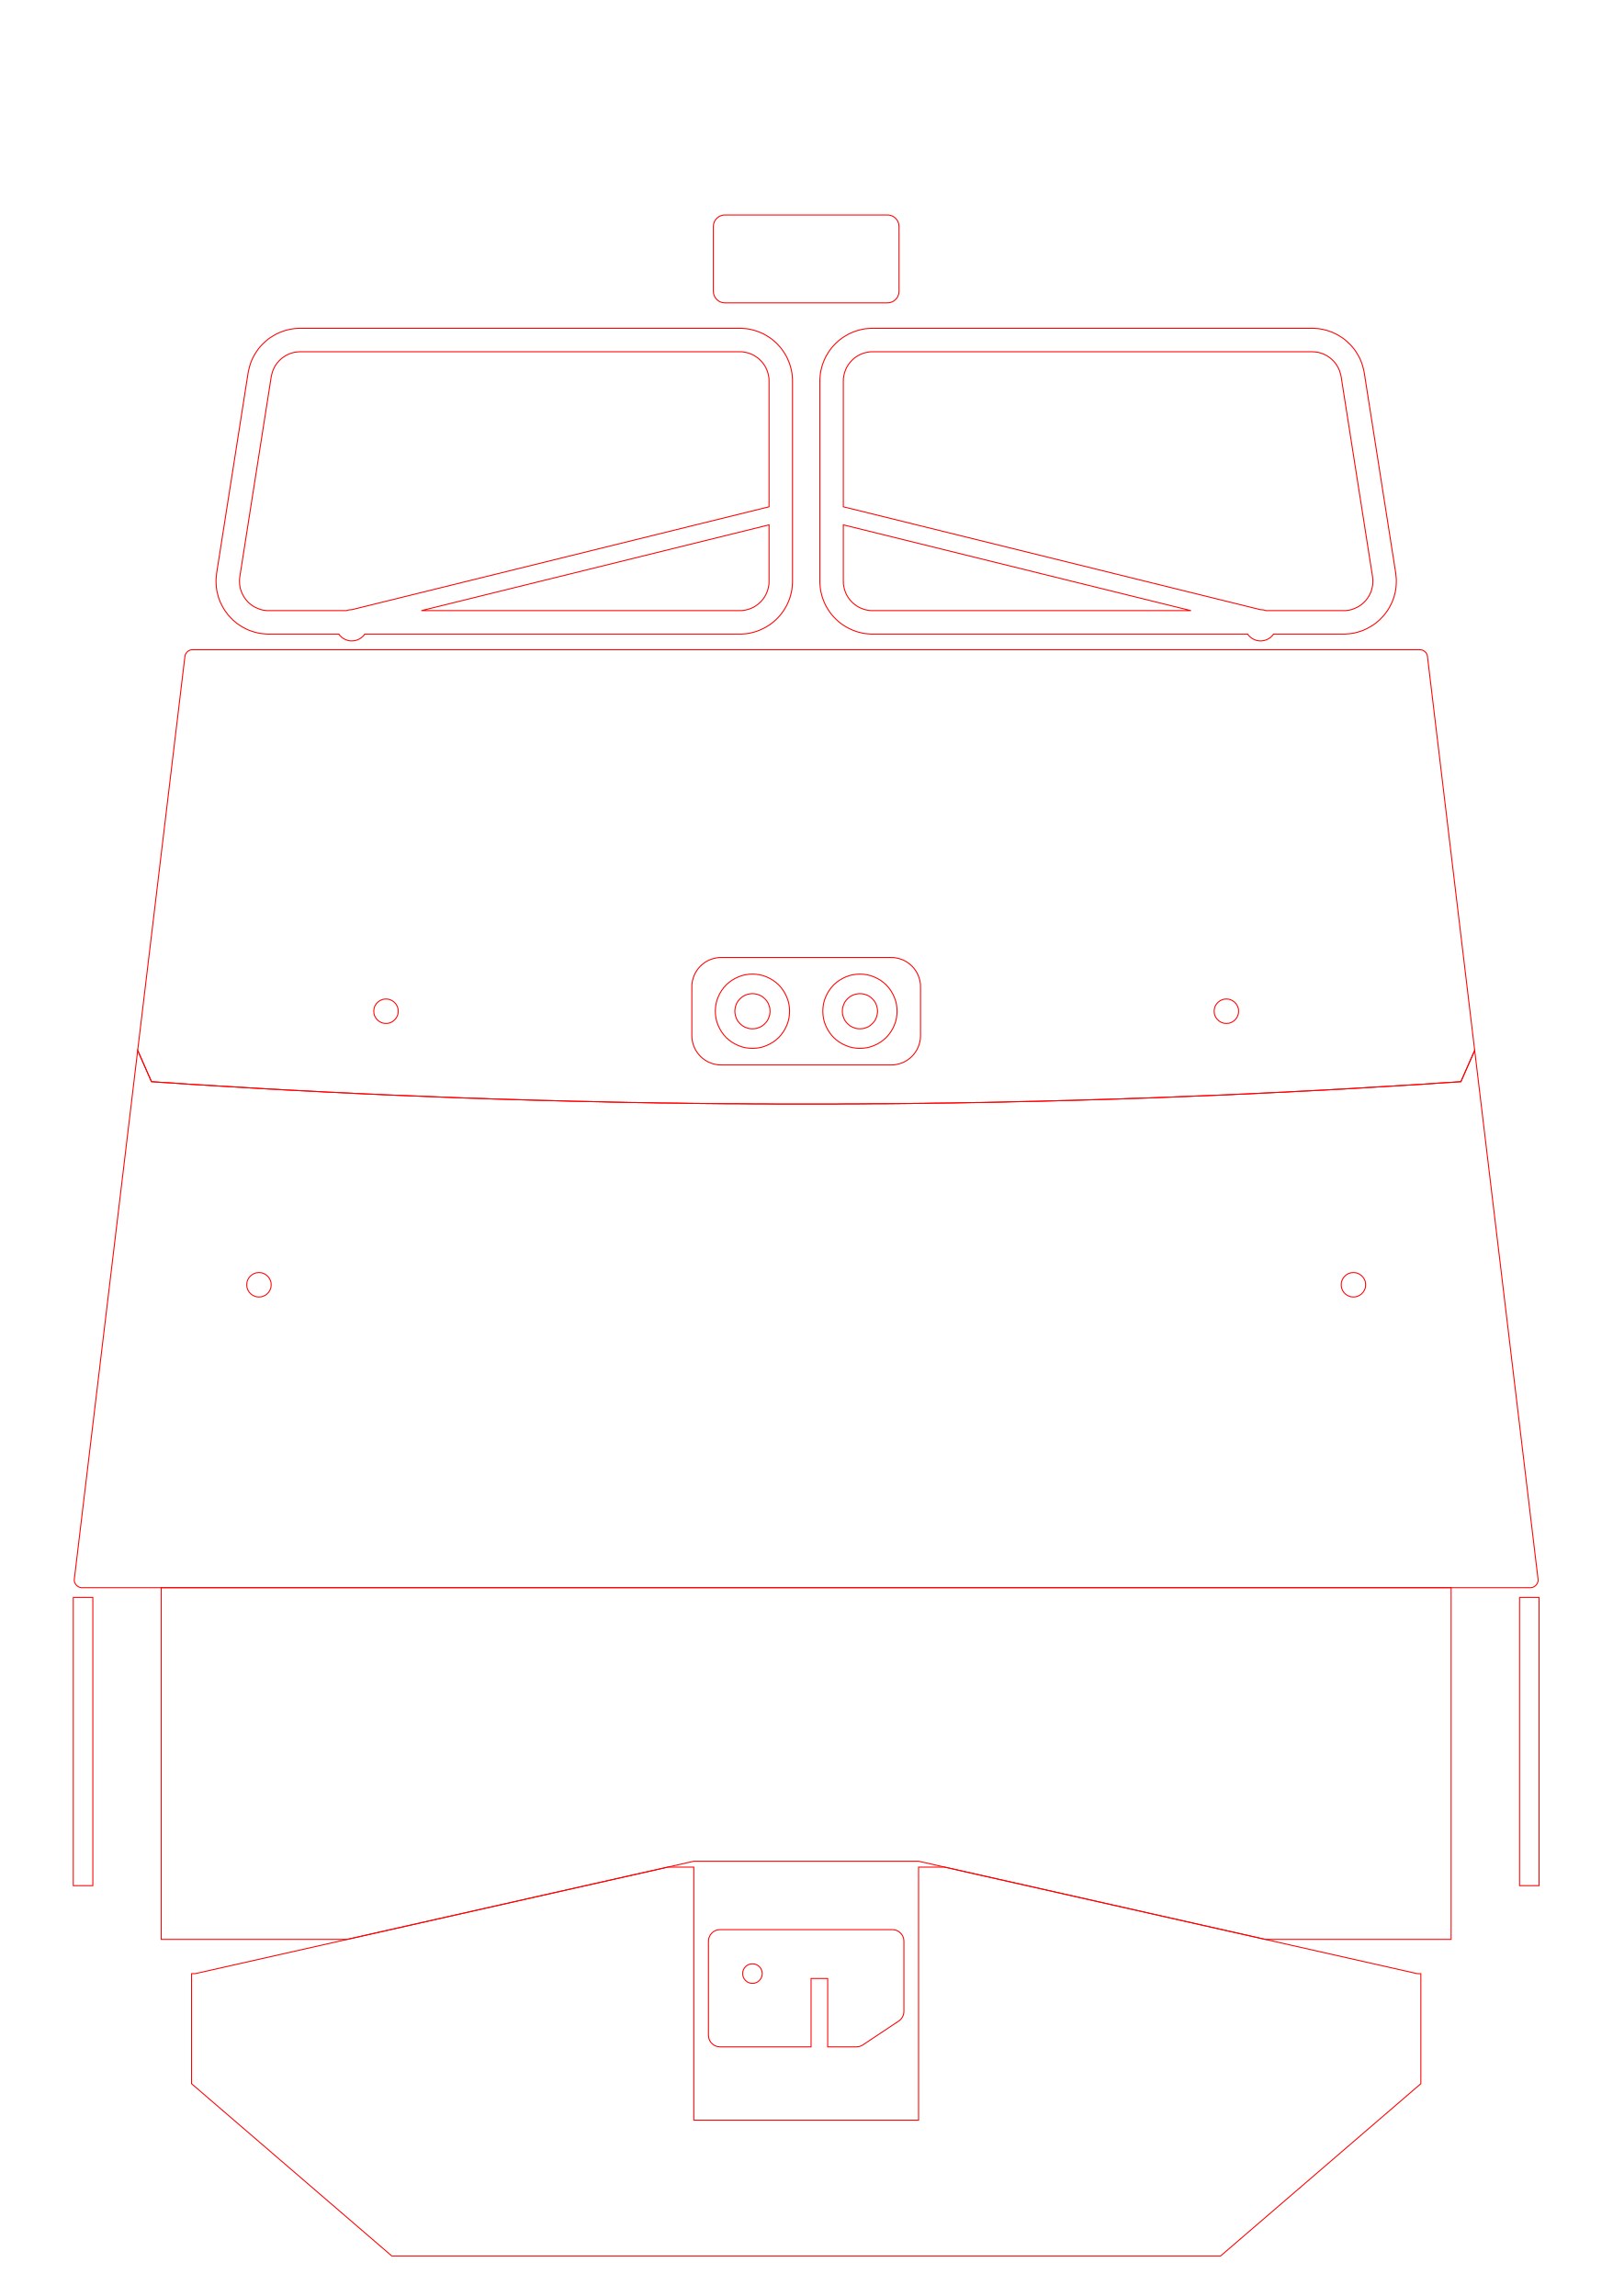
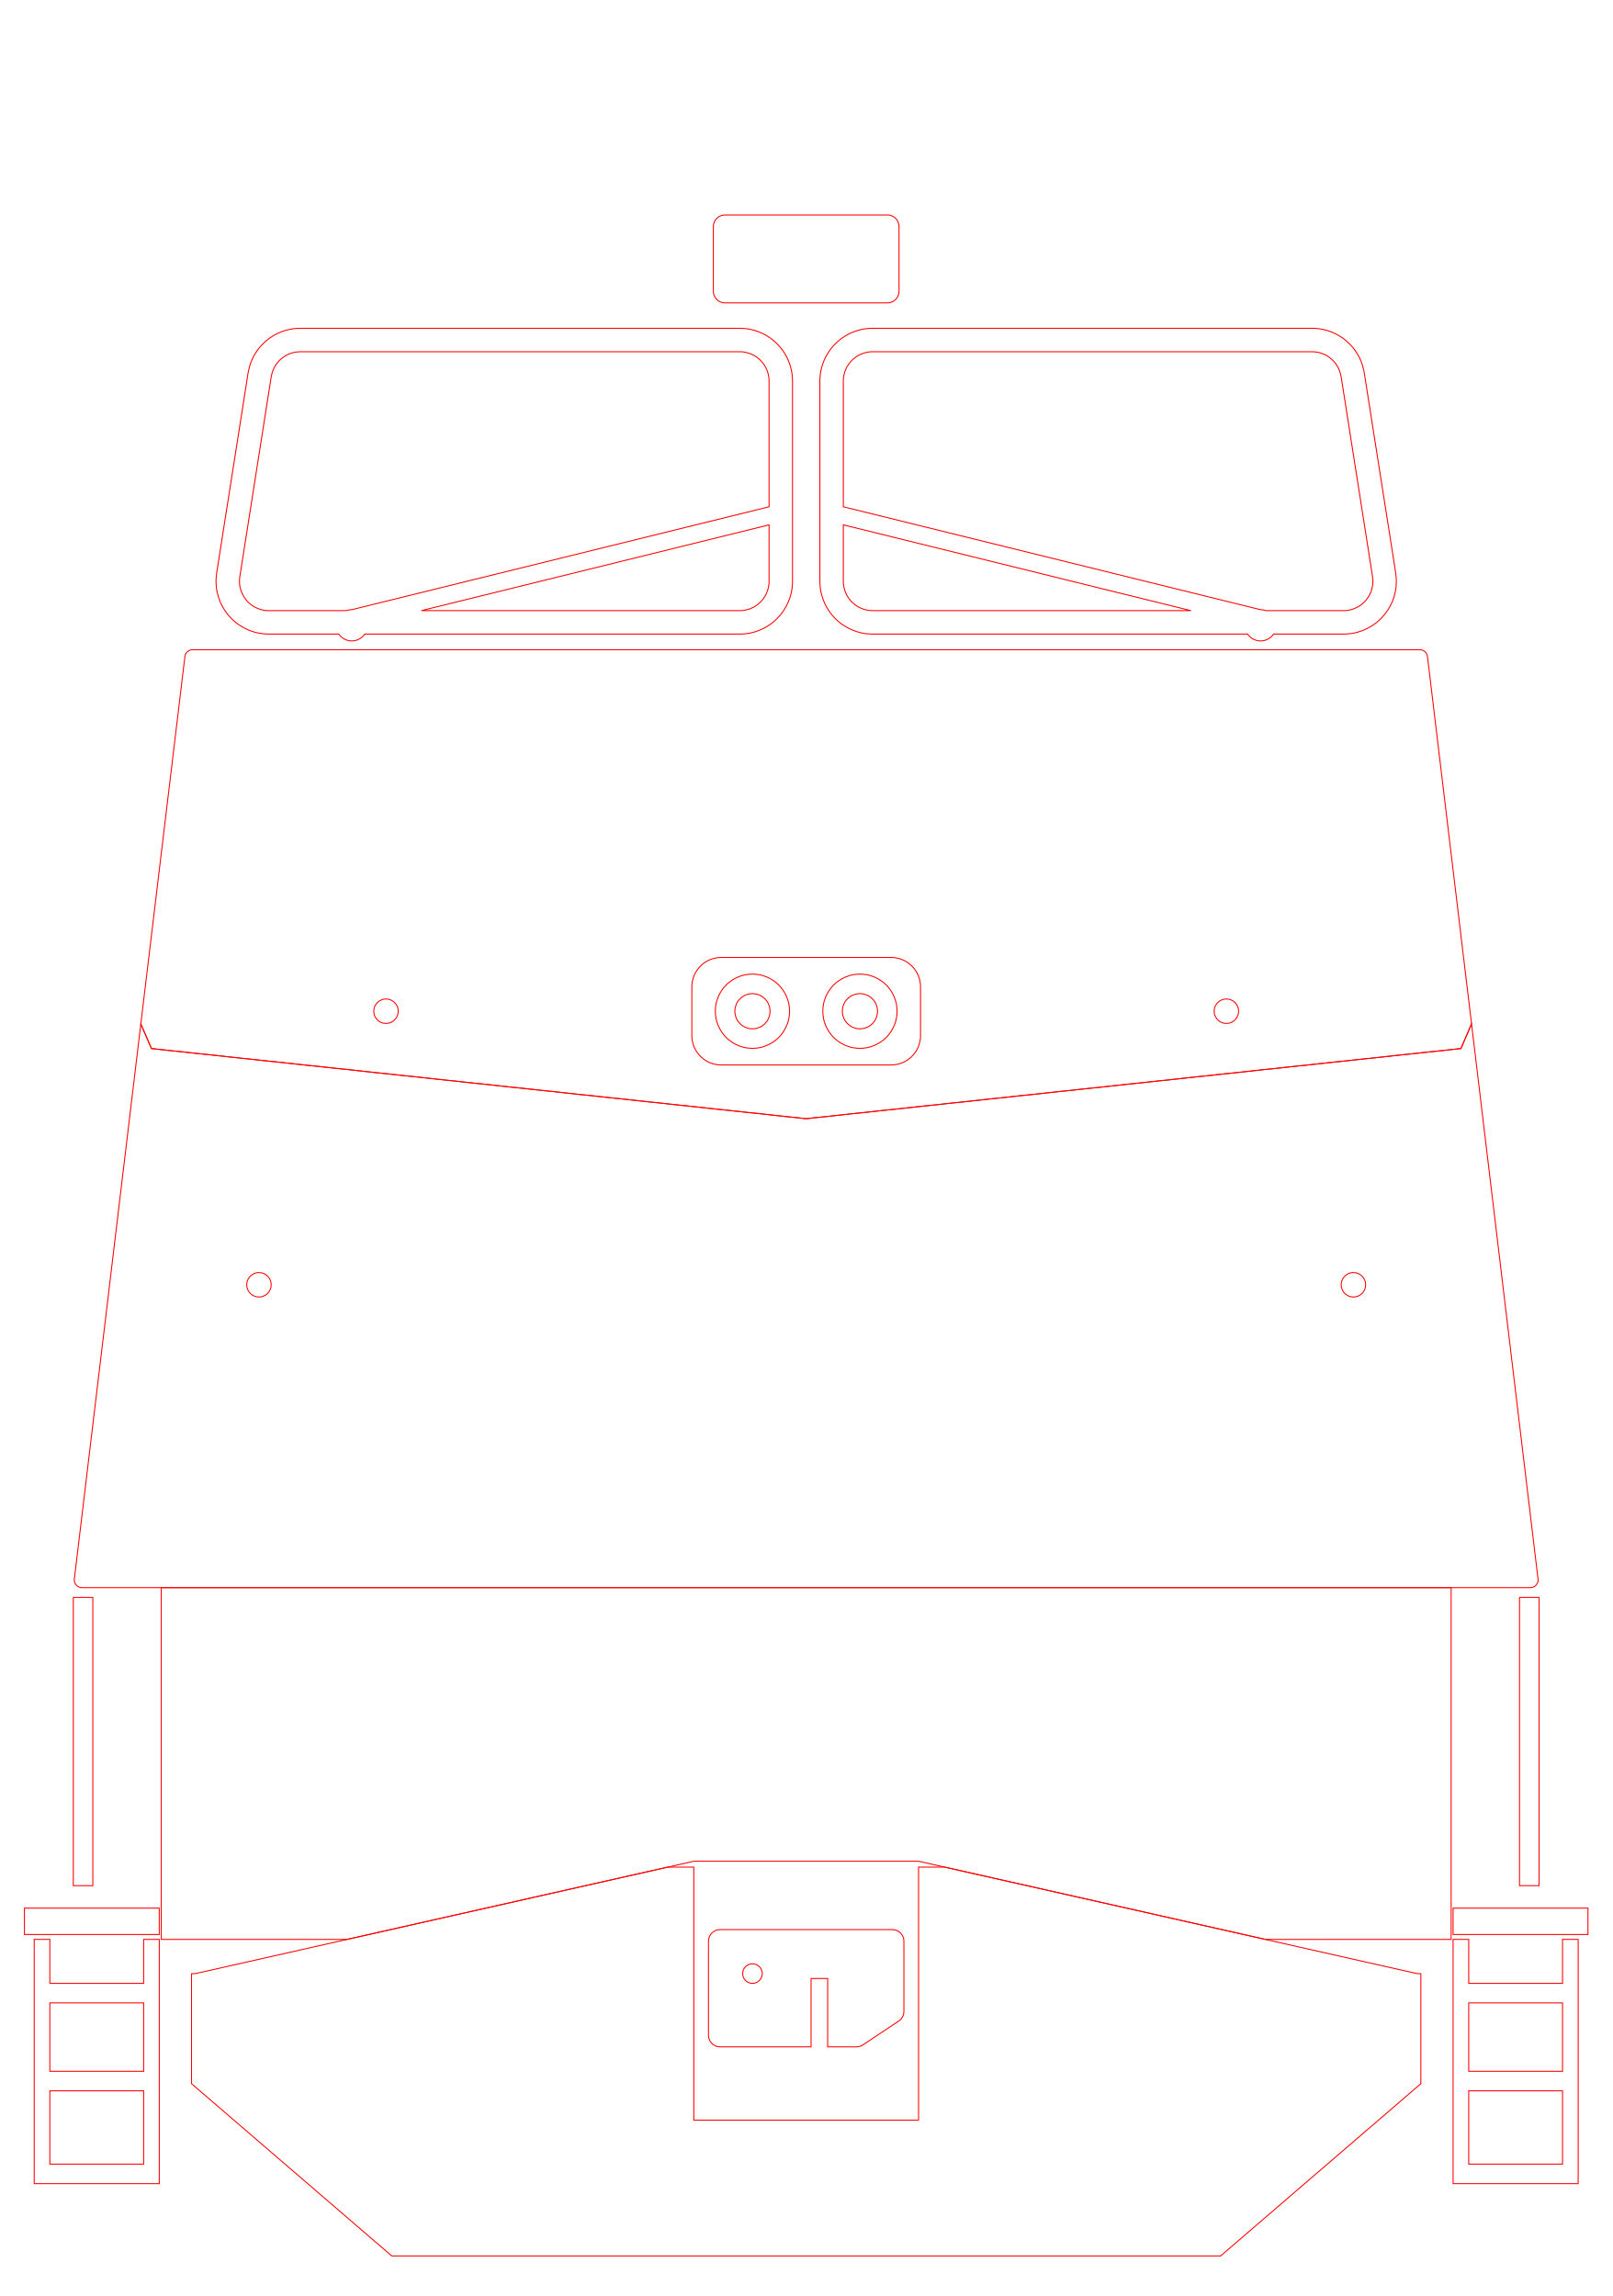
<svg xmlns="http://www.w3.org/2000/svg" width="16.500in" height="23.500in" viewBox="0 0 16.500 23.500">
-   <path d="M15.74,16.176 L15.739,16.184 L15.737,16.192 L15.734,16.2 L15.731,16.207 L15.727,16.214 L15.722,16.22 L15.717,16.226 L15.711,16.231 L15.705,16.236 L15.698,16.24 L15.691,16.244 L15.683,16.247 L15.676,16.248 L15.668,16.25 L15.66,16.25 L0.84,16.25 L0.832,16.25 L0.824,16.248 L0.817,16.247 L0.809,16.244 L0.802,16.24 L0.795,16.236 L0.789,16.231 L0.783,16.226 L0.778,16.22 L0.773,16.214 L0.769,16.207 L0.766,16.2 L0.763,16.192 L0.761,16.184 L0.76,16.176 L0.76,16.168 L0.761,16.16 L1.409,10.751 L1.45,10.844 L1.55,11.071 L1.65,11.078 L1.75,11.084 L1.85,11.091 L1.95,11.098 L2.05,11.104 L2.15,11.11 L2.25,11.116 L2.35,11.122 L2.45,11.128 L2.55,11.134 L2.65,11.14 L2.75,11.146 L2.85,11.151 L2.95,11.157 L3.05,11.162 L3.15,11.167 L3.25,11.172 L3.35,11.178 L3.45,11.182 L3.55,11.187 L3.65,11.192 L3.75,11.197 L3.85,11.201 L3.95,11.206 L4.05,11.21 L4.15,11.214 L4.25,11.218 L4.35,11.222 L4.45,11.226 L4.55,11.23 L4.65,11.234 L4.75,11.238 L4.85,11.241 L4.95,11.244 L5.05,11.248 L5.15,11.251 L5.25,11.254 L5.35,11.257 L5.45,11.26 L5.55,11.263 L5.65,11.265 L5.75,11.268 L5.85,11.271 L5.95,11.273 L6.05,11.275 L6.15,11.277 L6.25,11.28 L6.35,11.282 L6.45,11.284 L6.55,11.285 L6.65,11.287 L6.75,11.289 L6.85,11.29 L6.95,11.291 L7.05,11.293 L7.15,11.294 L7.25,11.295 L7.35,11.296 L7.45,11.297 L7.55,11.297 L7.65,11.298 L7.75,11.299 L7.85,11.299 L7.95,11.3 L8.05,11.3 L8.15,11.3 L8.25,11.3 L8.35,11.3 L8.45,11.3 L8.55,11.3 L8.65,11.299 L8.75,11.299 L8.85,11.298 L8.95,11.297 L9.05,11.297 L9.15,11.296 L9.25,11.295 L9.35,11.294 L9.45,11.293 L9.55,11.291 L9.65,11.29 L9.75,11.289 L9.85,11.287 L9.95,11.285 L10.05,11.284 L10.15,11.282 L10.25,11.28 L10.35,11.277 L10.45,11.275 L10.55,11.273 L10.65,11.271 L10.75,11.268 L10.85,11.265 L10.95,11.263 L11.05,11.26 L11.15,11.257 L11.25,11.254 L11.35,11.251 L11.45,11.248 L11.55,11.244 L11.65,11.241 L11.75,11.238 L11.85,11.234 L11.95,11.23 L12.05,11.226 L12.15,11.222 L12.25,11.218 L12.35,11.214 L12.45,11.21 L12.55,11.206 L12.65,11.201 L12.75,11.197 L12.85,11.192 L12.95,11.187 L13.05,11.182 L13.15,11.178 L13.25,11.172 L13.35,11.167 L13.45,11.162 L13.55,11.157 L13.65,11.151 L13.75,11.146 L13.85,11.14 L13.95,11.134 L14.05,11.128 L14.15,11.122 L14.25,11.116 L14.35,11.11 L14.45,11.104 L14.55,11.098 L14.65,11.091 L14.75,11.084 L14.85,11.078 L14.95,11.071 L15.05,10.844 L15.091,10.751 L15.739,16.16 L15.74,16.168 Z M2.775,13.15 L2.774,13.138 L2.773,13.126 L2.77,13.114 L2.765,13.102 L2.76,13.091 L2.754,13.081 L2.747,13.071 L2.738,13.062 L2.729,13.053 L2.719,13.046 L2.709,13.04 L2.698,13.034 L2.686,13.03 L2.674,13.027 L2.662,13.026 L2.65,13.025 L2.638,13.026 L2.626,13.027 L2.614,13.03 L2.602,13.034 L2.591,13.04 L2.581,13.046 L2.571,13.053 L2.562,13.062 L2.553,13.071 L2.546,13.081 L2.54,13.091 L2.534,13.102 L2.53,13.114 L2.527,13.126 L2.526,13.138 L2.525,13.15 L2.526,13.162 L2.527,13.174 L2.53,13.186 L2.534,13.198 L2.54,13.209 L2.546,13.219 L2.553,13.229 L2.562,13.238 L2.571,13.247 L2.581,13.254 L2.591,13.26 L2.602,13.265 L2.614,13.27 L2.626,13.273 L2.638,13.274 L2.65,13.275 L2.662,13.274 L2.674,13.273 L2.686,13.27 L2.698,13.265 L2.709,13.26 L2.719,13.254 L2.729,13.247 L2.738,13.238 L2.747,13.229 L2.754,13.219 L2.76,13.209 L2.765,13.198 L2.77,13.186 L2.773,13.174 L2.774,13.162 Z M13.974,13.162 L13.975,13.15 L13.974,13.138 L13.973,13.126 L13.97,13.114 L13.966,13.102 L13.96,13.091 L13.954,13.081 L13.947,13.071 L13.938,13.062 L13.929,13.053 L13.919,13.046 L13.909,13.04 L13.898,13.034 L13.886,13.03 L13.874,13.027 L13.862,13.026 L13.85,13.025 L13.838,13.026 L13.826,13.027 L13.814,13.03 L13.802,13.034 L13.791,13.04 L13.781,13.046 L13.771,13.053 L13.762,13.062 L13.753,13.071 L13.746,13.081 L13.74,13.091 L13.735,13.102 L13.73,13.114 L13.727,13.126 L13.726,13.138 L13.725,13.15 L13.726,13.162 L13.727,13.174 L13.73,13.186 L13.735,13.198 L13.74,13.209 L13.746,13.219 L13.753,13.229 L13.762,13.238 L13.771,13.247 L13.781,13.254 L13.791,13.26 L13.802,13.265 L13.814,13.27 L13.826,13.273 L13.838,13.274 L13.85,13.275 L13.862,13.274 L13.874,13.273 L13.886,13.27 L13.898,13.265 L13.909,13.26 L13.919,13.254 L13.929,13.247 L13.938,13.238 L13.947,13.229 L13.954,13.219 L13.96,13.209 L13.966,13.198 L13.97,13.186 L13.973,13.174 Z" fill="none" stroke="#FF0000" stroke-width="0.01" />
-   <path d="M1.893,6.713 L1.895,6.705 L1.898,6.698 L1.901,6.691 L1.905,6.685 L1.91,6.678 L1.915,6.673 L1.921,6.668 L1.927,6.663 L1.934,6.659 L1.941,6.656 L1.948,6.653 L1.956,6.652 L1.963,6.65 L1.971,6.65 L14.529,6.65 L14.537,6.65 L14.544,6.652 L14.552,6.653 L14.559,6.656 L14.566,6.659 L14.573,6.663 L14.579,6.668 L14.585,6.673 L14.59,6.678 L14.595,6.685 L14.599,6.691 L14.602,6.698 L14.605,6.705 L14.607,6.713 L14.608,6.721 L15.091,10.751 L15.05,10.844 L14.95,11.071 L14.85,11.078 L14.75,11.084 L14.65,11.091 L14.55,11.098 L14.45,11.104 L14.35,11.11 L14.25,11.116 L14.15,11.122 L14.05,11.128 L13.95,11.134 L13.85,11.14 L13.75,11.146 L13.65,11.151 L13.55,11.157 L13.45,11.162 L13.35,11.167 L13.25,11.172 L13.15,11.178 L13.05,11.182 L12.95,11.187 L12.85,11.192 L12.75,11.197 L12.65,11.201 L12.55,11.206 L12.45,11.21 L12.35,11.214 L12.25,11.218 L12.15,11.222 L12.05,11.226 L11.95,11.23 L11.85,11.234 L11.75,11.238 L11.65,11.241 L11.55,11.244 L11.45,11.248 L11.35,11.251 L11.25,11.254 L11.15,11.257 L11.05,11.26 L10.95,11.263 L10.85,11.265 L10.75,11.268 L10.65,11.271 L10.55,11.273 L10.45,11.275 L10.35,11.277 L10.25,11.28 L10.15,11.282 L10.05,11.284 L9.95,11.285 L9.85,11.287 L9.75,11.289 L9.65,11.29 L9.55,11.291 L9.45,11.293 L9.35,11.294 L9.25,11.295 L9.15,11.296 L9.05,11.297 L8.95,11.297 L8.85,11.298 L8.75,11.299 L8.65,11.299 L8.55,11.3 L8.45,11.3 L8.35,11.3 L8.25,11.3 L8.15,11.3 L8.05,11.3 L7.95,11.3 L7.85,11.299 L7.75,11.299 L7.65,11.298 L7.55,11.297 L7.45,11.297 L7.35,11.296 L7.25,11.295 L7.15,11.294 L7.05,11.293 L6.95,11.291 L6.85,11.29 L6.75,11.289 L6.65,11.287 L6.55,11.285 L6.45,11.284 L6.35,11.282 L6.25,11.28 L6.15,11.277 L6.05,11.275 L5.95,11.273 L5.85,11.271 L5.75,11.268 L5.65,11.265 L5.55,11.263 L5.45,11.26 L5.35,11.257 L5.25,11.254 L5.15,11.251 L5.05,11.248 L4.95,11.244 L4.85,11.241 L4.75,11.238 L4.65,11.234 L4.55,11.23 L4.45,11.226 L4.35,11.222 L4.25,11.218 L4.15,11.214 L4.05,11.21 L3.95,11.206 L3.85,11.201 L3.75,11.197 L3.65,11.192 L3.55,11.187 L3.45,11.182 L3.35,11.178 L3.25,11.172 L3.15,11.167 L3.05,11.162 L2.95,11.157 L2.85,11.151 L2.75,11.146 L2.65,11.14 L2.55,11.134 L2.45,11.128 L2.35,11.122 L2.25,11.116 L2.15,11.11 L2.05,11.104 L1.95,11.098 L1.85,11.091 L1.75,11.084 L1.65,11.078 L1.55,11.071 L1.45,10.844 L1.409,10.751 L1.892,6.721 Z M4.075,10.35 L4.074,10.338 L4.073,10.326 L4.07,10.314 L4.066,10.302 L4.06,10.291 L4.054,10.281 L4.047,10.271 L4.038,10.262 L4.029,10.253 L4.019,10.246 L4.009,10.24 L3.998,10.235 L3.986,10.23 L3.974,10.227 L3.962,10.226 L3.95,10.225 L3.938,10.226 L3.926,10.227 L3.914,10.23 L3.902,10.235 L3.891,10.24 L3.881,10.246 L3.871,10.253 L3.862,10.262 L3.853,10.271 L3.846,10.281 L3.84,10.291 L3.834,10.302 L3.83,10.314 L3.827,10.326 L3.826,10.338 L3.825,10.35 L3.826,10.362 L3.827,10.374 L3.83,10.386 L3.834,10.398 L3.84,10.409 L3.846,10.419 L3.853,10.429 L3.862,10.438 L3.871,10.447 L3.881,10.454 L3.891,10.46 L3.902,10.466 L3.914,10.47 L3.926,10.473 L3.938,10.474 L3.95,10.475 L3.962,10.474 L3.974,10.473 L3.986,10.47 L3.998,10.466 L4.009,10.46 L4.019,10.454 L4.029,10.447 L4.038,10.438 L4.047,10.429 L4.054,10.419 L4.06,10.409 L4.066,10.398 L4.07,10.386 L4.073,10.374 L4.074,10.362 Z M12.675,10.35 L12.674,10.338 L12.673,10.326 L12.67,10.314 L12.665,10.302 L12.66,10.291 L12.654,10.281 L12.647,10.271 L12.638,10.262 L12.629,10.253 L12.619,10.246 L12.609,10.24 L12.598,10.235 L12.586,10.23 L12.574,10.227 L12.562,10.226 L12.55,10.225 L12.538,10.226 L12.526,10.227 L12.514,10.23 L12.502,10.235 L12.491,10.24 L12.481,10.246 L12.471,10.253 L12.462,10.262 L12.453,10.271 L12.446,10.281 L12.44,10.291 L12.434,10.302 L12.43,10.314 L12.427,10.326 L12.426,10.338 L12.425,10.35 L12.426,10.362 L12.427,10.374 L12.43,10.386 L12.434,10.398 L12.44,10.409 L12.446,10.419 L12.453,10.429 L12.462,10.438 L12.471,10.447 L12.481,10.454 L12.491,10.46 L12.502,10.466 L12.514,10.47 L12.526,10.473 L12.538,10.474 L12.55,10.475 L12.562,10.474 L12.574,10.473 L12.586,10.47 L12.598,10.466 L12.609,10.46 L12.619,10.454 L12.629,10.447 L12.638,10.438 L12.647,10.429 L12.654,10.419 L12.66,10.409 L12.665,10.398 L12.67,10.386 L12.673,10.374 L12.674,10.362 Z M9.42,10.1 L9.419,10.071 L9.414,10.041 L9.407,10.013 L9.397,9.985 L9.385,9.959 L9.369,9.933 L9.352,9.91 L9.332,9.888 L9.31,9.868 L9.287,9.851 L9.261,9.835 L9.235,9.823 L9.207,9.813 L9.178,9.806 L9.149,9.801 L9.12,9.8 L7.38,9.8 L7.351,9.801 L7.322,9.806 L7.293,9.813 L7.265,9.823 L7.239,9.835 L7.213,9.851 L7.19,9.868 L7.168,9.888 L7.148,9.91 L7.131,9.933 L7.115,9.959 L7.103,9.985 L7.093,10.013 L7.086,10.041 L7.081,10.071 L7.08,10.1 L7.08,10.6 L7.081,10.629 L7.086,10.659 L7.093,10.687 L7.103,10.715 L7.115,10.741 L7.131,10.767 L7.148,10.79 L7.168,10.812 L7.19,10.832 L7.213,10.849 L7.239,10.865 L7.265,10.877 L7.293,10.887 L7.322,10.894 L7.351,10.899 L7.38,10.9 L9.12,10.9 L9.149,10.899 L9.178,10.894 L9.207,10.887 L9.235,10.877 L9.261,10.865 L9.287,10.849 L9.31,10.832 L9.332,10.812 L9.352,10.79 L9.369,10.767 L9.385,10.741 L9.397,10.715 L9.407,10.687 L9.414,10.659 L9.419,10.629 L9.42,10.6 Z" fill="none" stroke="#FF0000" stroke-width="0.01" />
+   <path d="M15.74,16.176 L15.739,16.184 L15.737,16.192 L15.734,16.2 L15.731,16.207 L15.727,16.214 L15.722,16.22 L15.717,16.226 L15.711,16.231 L15.705,16.236 L15.698,16.24 L15.691,16.244 L15.683,16.247 L15.676,16.248 L15.668,16.25 L15.66,16.25 L0.84,16.25 L0.832,16.25 L0.824,16.248 L0.817,16.247 L0.809,16.244 L0.802,16.24 L0.795,16.236 L0.789,16.231 L0.783,16.226 L0.778,16.22 L0.773,16.214 L0.769,16.207 L0.766,16.2 L0.763,16.192 L0.761,16.184 L0.76,16.176 L0.76,16.168 L0.761,16.16 L1.441,10.481 L1.45,10.501 L1.55,10.732 L1.65,10.743 L1.75,10.754 L1.85,10.764 L1.95,10.775 L2.05,10.786 L2.15,10.796 L2.25,10.807 L2.35,10.818 L2.45,10.829 L2.55,10.839 L2.65,10.85 L2.75,10.861 L2.85,10.871 L2.95,10.882 L3.05,10.893 L3.15,10.904 L3.25,10.914 L3.35,10.925 L3.45,10.936 L3.55,10.946 L3.65,10.957 L3.75,10.968 L3.85,10.979 L3.95,10.989 L4.05,11 L4.15,11.011 L4.25,11.021 L4.35,11.032 L4.45,11.043 L4.55,11.054 L4.65,11.064 L4.75,11.075 L4.85,11.086 L4.95,11.096 L5.05,11.107 L5.15,11.118 L5.25,11.129 L5.35,11.139 L5.45,11.15 L5.55,11.161 L5.65,11.171 L5.75,11.182 L5.85,11.193 L5.95,11.204 L6.05,11.214 L6.15,11.225 L6.25,11.236 L6.35,11.246 L6.45,11.257 L6.55,11.268 L6.65,11.279 L6.75,11.289 L6.85,11.3 L6.95,11.311 L7.05,11.321 L7.15,11.332 L7.25,11.343 L7.35,11.354 L7.45,11.364 L7.55,11.375 L7.65,11.386 L7.75,11.396 L7.85,11.407 L7.95,11.418 L8.05,11.429 L8.15,11.439 L8.25,11.45 L8.35,11.439 L8.45,11.429 L8.55,11.418 L8.65,11.407 L8.75,11.396 L8.85,11.386 L8.95,11.375 L9.05,11.364 L9.15,11.354 L9.25,11.343 L9.35,11.332 L9.45,11.321 L9.55,11.311 L9.65,11.3 L9.75,11.289 L9.85,11.279 L9.95,11.268 L10.05,11.257 L10.15,11.246 L10.25,11.236 L10.35,11.225 L10.45,11.214 L10.55,11.204 L10.65,11.193 L10.75,11.182 L10.85,11.171 L10.95,11.161 L11.05,11.15 L11.15,11.139 L11.25,11.129 L11.35,11.118 L11.45,11.107 L11.55,11.096 L11.65,11.086 L11.75,11.075 L11.85,11.064 L11.95,11.054 L12.05,11.043 L12.15,11.032 L12.25,11.021 L12.35,11.011 L12.45,11 L12.55,10.989 L12.65,10.979 L12.75,10.968 L12.85,10.957 L12.95,10.946 L13.05,10.936 L13.15,10.925 L13.25,10.914 L13.35,10.904 L13.45,10.893 L13.55,10.882 L13.65,10.871 L13.75,10.861 L13.85,10.85 L13.95,10.839 L14.05,10.829 L14.15,10.818 L14.25,10.807 L14.35,10.796 L14.45,10.786 L14.55,10.775 L14.65,10.764 L14.75,10.754 L14.85,10.743 L14.95,10.732 L15.05,10.501 L15.059,10.481 L15.739,16.16 L15.74,16.168 Z M2.775,13.15 L2.774,13.138 L2.773,13.126 L2.77,13.114 L2.765,13.102 L2.76,13.091 L2.754,13.081 L2.747,13.071 L2.738,13.062 L2.729,13.053 L2.719,13.046 L2.709,13.04 L2.698,13.034 L2.686,13.03 L2.674,13.027 L2.662,13.026 L2.65,13.025 L2.638,13.026 L2.626,13.027 L2.614,13.03 L2.602,13.034 L2.591,13.04 L2.581,13.046 L2.571,13.053 L2.562,13.062 L2.553,13.071 L2.546,13.081 L2.54,13.091 L2.534,13.102 L2.53,13.114 L2.527,13.126 L2.526,13.138 L2.525,13.15 L2.526,13.162 L2.527,13.174 L2.53,13.186 L2.534,13.198 L2.54,13.209 L2.546,13.219 L2.553,13.229 L2.562,13.238 L2.571,13.247 L2.581,13.254 L2.591,13.26 L2.602,13.265 L2.614,13.27 L2.626,13.273 L2.638,13.274 L2.65,13.275 L2.662,13.274 L2.674,13.273 L2.686,13.27 L2.698,13.265 L2.709,13.26 L2.719,13.254 L2.729,13.247 L2.738,13.238 L2.747,13.229 L2.754,13.219 L2.76,13.209 L2.765,13.198 L2.77,13.186 L2.773,13.174 L2.774,13.162 Z M13.974,13.162 L13.975,13.15 L13.974,13.138 L13.973,13.126 L13.97,13.114 L13.966,13.102 L13.96,13.091 L13.954,13.081 L13.947,13.071 L13.938,13.062 L13.929,13.053 L13.919,13.046 L13.909,13.04 L13.898,13.034 L13.886,13.03 L13.874,13.027 L13.862,13.026 L13.85,13.025 L13.838,13.026 L13.826,13.027 L13.814,13.03 L13.802,13.034 L13.791,13.04 L13.781,13.046 L13.771,13.053 L13.762,13.062 L13.753,13.071 L13.746,13.081 L13.74,13.091 L13.735,13.102 L13.73,13.114 L13.727,13.126 L13.726,13.138 L13.725,13.15 L13.726,13.162 L13.727,13.174 L13.73,13.186 L13.735,13.198 L13.74,13.209 L13.746,13.219 L13.753,13.229 L13.762,13.238 L13.771,13.247 L13.781,13.254 L13.791,13.26 L13.802,13.265 L13.814,13.27 L13.826,13.273 L13.838,13.274 L13.85,13.275 L13.862,13.274 L13.874,13.273 L13.886,13.27 L13.898,13.265 L13.909,13.26 L13.919,13.254 L13.929,13.247 L13.938,13.238 L13.947,13.229 L13.954,13.219 L13.96,13.209 L13.966,13.198 L13.97,13.186 L13.973,13.174 Z" fill="none" stroke="#FF0000" stroke-width="0.01" />
+   <path d="M1.893,6.713 L1.895,6.705 L1.898,6.698 L1.901,6.691 L1.905,6.685 L1.91,6.678 L1.915,6.673 L1.921,6.668 L1.927,6.663 L1.934,6.659 L1.941,6.656 L1.948,6.653 L1.956,6.652 L1.963,6.65 L1.971,6.65 L14.529,6.65 L14.537,6.65 L14.544,6.652 L14.552,6.653 L14.559,6.656 L14.566,6.659 L14.573,6.663 L14.579,6.668 L14.585,6.673 L14.59,6.678 L14.595,6.685 L14.599,6.691 L14.602,6.698 L14.605,6.705 L14.607,6.713 L14.608,6.721 L15.059,10.481 L15.05,10.501 L14.95,10.732 L14.85,10.743 L14.75,10.754 L14.65,10.764 L14.55,10.775 L14.45,10.786 L14.35,10.796 L14.25,10.807 L14.15,10.818 L14.05,10.829 L13.95,10.839 L13.85,10.85 L13.75,10.861 L13.65,10.871 L13.55,10.882 L13.45,10.893 L13.35,10.904 L13.25,10.914 L13.15,10.925 L13.05,10.936 L12.95,10.946 L12.85,10.957 L12.75,10.968 L12.65,10.979 L12.55,10.989 L12.45,11 L12.35,11.011 L12.25,11.021 L12.15,11.032 L12.05,11.043 L11.95,11.054 L11.85,11.064 L11.75,11.075 L11.65,11.086 L11.55,11.096 L11.45,11.107 L11.35,11.118 L11.25,11.129 L11.15,11.139 L11.05,11.15 L10.95,11.161 L10.85,11.171 L10.75,11.182 L10.65,11.193 L10.55,11.204 L10.45,11.214 L10.35,11.225 L10.25,11.236 L10.15,11.246 L10.05,11.257 L9.95,11.268 L9.85,11.279 L9.75,11.289 L9.65,11.3 L9.55,11.311 L9.45,11.321 L9.35,11.332 L9.25,11.343 L9.15,11.354 L9.05,11.364 L8.95,11.375 L8.85,11.386 L8.75,11.396 L8.65,11.407 L8.55,11.418 L8.45,11.429 L8.35,11.439 L8.25,11.45 L8.15,11.439 L8.05,11.429 L7.95,11.418 L7.85,11.407 L7.75,11.396 L7.65,11.386 L7.55,11.375 L7.45,11.364 L7.35,11.354 L7.25,11.343 L7.15,11.332 L7.05,11.321 L6.95,11.311 L6.85,11.3 L6.75,11.289 L6.65,11.279 L6.55,11.268 L6.45,11.257 L6.35,11.246 L6.25,11.236 L6.15,11.225 L6.05,11.214 L5.95,11.204 L5.85,11.193 L5.75,11.182 L5.65,11.171 L5.55,11.161 L5.45,11.15 L5.35,11.139 L5.25,11.129 L5.15,11.118 L5.05,11.107 L4.95,11.096 L4.85,11.086 L4.75,11.075 L4.65,11.064 L4.55,11.054 L4.45,11.043 L4.35,11.032 L4.25,11.021 L4.15,11.011 L4.05,11 L3.95,10.989 L3.85,10.979 L3.75,10.968 L3.65,10.957 L3.55,10.946 L3.45,10.936 L3.35,10.925 L3.25,10.914 L3.15,10.904 L3.05,10.893 L2.95,10.882 L2.85,10.871 L2.75,10.861 L2.65,10.85 L2.55,10.839 L2.45,10.829 L2.35,10.818 L2.25,10.807 L2.15,10.796 L2.05,10.786 L1.95,10.775 L1.85,10.764 L1.75,10.754 L1.65,10.743 L1.55,10.732 L1.45,10.501 L1.441,10.481 L1.892,6.721 Z M4.075,10.35 L4.074,10.338 L4.073,10.326 L4.07,10.314 L4.066,10.302 L4.06,10.291 L4.054,10.281 L4.047,10.271 L4.038,10.262 L4.029,10.253 L4.019,10.246 L4.009,10.24 L3.998,10.235 L3.986,10.23 L3.974,10.227 L3.962,10.226 L3.95,10.225 L3.938,10.226 L3.926,10.227 L3.914,10.23 L3.902,10.235 L3.891,10.24 L3.881,10.246 L3.871,10.253 L3.862,10.262 L3.853,10.271 L3.846,10.281 L3.84,10.291 L3.834,10.302 L3.83,10.314 L3.827,10.326 L3.826,10.338 L3.825,10.35 L3.826,10.362 L3.827,10.374 L3.83,10.386 L3.834,10.398 L3.84,10.409 L3.846,10.419 L3.853,10.429 L3.862,10.438 L3.871,10.447 L3.881,10.454 L3.891,10.46 L3.902,10.466 L3.914,10.47 L3.926,10.473 L3.938,10.474 L3.95,10.475 L3.962,10.474 L3.974,10.473 L3.986,10.47 L3.998,10.466 L4.009,10.46 L4.019,10.454 L4.029,10.447 L4.038,10.438 L4.047,10.429 L4.054,10.419 L4.06,10.409 L4.066,10.398 L4.07,10.386 L4.073,10.374 L4.074,10.362 Z M12.675,10.35 L12.674,10.338 L12.673,10.326 L12.67,10.314 L12.665,10.302 L12.66,10.291 L12.654,10.281 L12.647,10.271 L12.638,10.262 L12.629,10.253 L12.619,10.246 L12.609,10.24 L12.598,10.235 L12.586,10.23 L12.574,10.227 L12.562,10.226 L12.55,10.225 L12.538,10.226 L12.526,10.227 L12.514,10.23 L12.502,10.235 L12.491,10.24 L12.481,10.246 L12.471,10.253 L12.462,10.262 L12.453,10.271 L12.446,10.281 L12.44,10.291 L12.434,10.302 L12.43,10.314 L12.427,10.326 L12.426,10.338 L12.425,10.35 L12.426,10.362 L12.427,10.374 L12.43,10.386 L12.434,10.398 L12.44,10.409 L12.446,10.419 L12.453,10.429 L12.462,10.438 L12.471,10.447 L12.481,10.454 L12.491,10.46 L12.502,10.466 L12.514,10.47 L12.526,10.473 L12.538,10.474 L12.55,10.475 L12.562,10.474 L12.574,10.473 L12.586,10.47 L12.598,10.466 L12.609,10.46 L12.619,10.454 L12.629,10.447 L12.638,10.438 L12.647,10.429 L12.654,10.419 L12.66,10.409 L12.665,10.398 L12.67,10.386 L12.673,10.374 L12.674,10.362 Z M9.42,10.1 L9.419,10.071 L9.414,10.041 L9.407,10.013 L9.397,9.985 L9.385,9.959 L9.369,9.933 L9.352,9.91 L9.332,9.888 L9.31,9.868 L9.287,9.851 L9.261,9.835 L9.235,9.823 L9.207,9.813 L9.178,9.806 L9.149,9.801 L9.12,9.8 L7.38,9.8 L7.351,9.801 L7.322,9.806 L7.293,9.813 L7.265,9.823 L7.239,9.835 L7.213,9.851 L7.19,9.868 L7.168,9.888 L7.148,9.91 L7.131,9.933 L7.115,9.959 L7.103,9.985 L7.093,10.013 L7.086,10.041 L7.081,10.071 L7.08,10.1 L7.08,10.6 L7.081,10.629 L7.086,10.659 L7.093,10.687 L7.103,10.715 L7.115,10.741 L7.131,10.767 L7.148,10.79 L7.168,10.812 L7.19,10.832 L7.213,10.849 L7.239,10.865 L7.265,10.877 L7.293,10.887 L7.322,10.894 L7.351,10.899 L7.38,10.9 L9.12,10.9 L9.149,10.899 L9.178,10.894 L9.207,10.887 L9.235,10.877 L9.261,10.865 L9.287,10.849 L9.31,10.832 L9.332,10.812 L9.352,10.79 L9.369,10.767 L9.385,10.741 L9.397,10.715 L9.407,10.687 L9.414,10.659 L9.419,10.629 L9.42,10.6 Z" fill="none" stroke="#FF0000" stroke-width="0.01" />
  <path d="M8.073,10.424 L8.064,10.46 L8.051,10.495 L8.035,10.529 L8.016,10.561 L7.994,10.591 L7.969,10.619 L7.941,10.644 L7.911,10.666 L7.879,10.685 L7.845,10.701 L7.81,10.714 L7.774,10.723 L7.737,10.728 L7.7,10.73 L7.663,10.728 L7.626,10.723 L7.59,10.714 L7.555,10.701 L7.521,10.685 L7.489,10.666 L7.459,10.644 L7.431,10.619 L7.406,10.591 L7.384,10.561 L7.365,10.529 L7.349,10.495 L7.336,10.46 L7.327,10.424 L7.322,10.387 L7.32,10.35 L7.322,10.313 L7.327,10.276 L7.336,10.24 L7.349,10.205 L7.365,10.171 L7.384,10.139 L7.406,10.109 L7.431,10.081 L7.459,10.056 L7.489,10.034 L7.521,10.015 L7.555,9.999 L7.59,9.986 L7.626,9.977 L7.663,9.972 L7.7,9.97 L7.737,9.972 L7.774,9.977 L7.81,9.986 L7.845,9.999 L7.879,10.015 L7.911,10.034 L7.941,10.056 L7.969,10.081 L7.994,10.109 L8.016,10.139 L8.035,10.171 L8.051,10.205 L8.064,10.24 L8.073,10.276 L8.078,10.313 L8.08,10.35 L8.078,10.387 Z M7.877,10.315 L7.872,10.298 L7.866,10.281 L7.859,10.265 L7.85,10.25 L7.839,10.236 L7.827,10.223 L7.814,10.211 L7.8,10.2 L7.785,10.191 L7.769,10.184 L7.752,10.178 L7.735,10.174 L7.718,10.171 L7.7,10.17 L7.682,10.171 L7.665,10.174 L7.648,10.178 L7.631,10.184 L7.615,10.191 L7.6,10.2 L7.586,10.211 L7.573,10.223 L7.561,10.236 L7.55,10.25 L7.541,10.265 L7.534,10.281 L7.528,10.298 L7.524,10.315 L7.521,10.332 L7.52,10.35 L7.521,10.368 L7.524,10.385 L7.528,10.402 L7.534,10.419 L7.541,10.435 L7.55,10.45 L7.561,10.464 L7.573,10.477 L7.586,10.489 L7.6,10.5 L7.615,10.509 L7.631,10.516 L7.648,10.522 L7.665,10.527 L7.682,10.529 L7.7,10.53 L7.718,10.529 L7.735,10.527 L7.752,10.522 L7.769,10.516 L7.785,10.509 L7.8,10.5 L7.814,10.489 L7.827,10.477 L7.839,10.464 L7.85,10.45 L7.859,10.435 L7.866,10.419 L7.872,10.402 L7.877,10.385 L7.879,10.368 L7.88,10.35 L7.879,10.332 Z M9.173,10.424 L9.164,10.46 L9.151,10.495 L9.135,10.529 L9.116,10.561 L9.094,10.591 L9.069,10.619 L9.041,10.644 L9.011,10.666 L8.979,10.685 L8.945,10.701 L8.91,10.714 L8.874,10.723 L8.837,10.728 L8.8,10.73 L8.763,10.728 L8.726,10.723 L8.69,10.714 L8.655,10.701 L8.621,10.685 L8.589,10.666 L8.559,10.644 L8.531,10.619 L8.506,10.591 L8.484,10.561 L8.465,10.529 L8.449,10.495 L8.436,10.46 L8.427,10.424 L8.422,10.387 L8.42,10.35 L8.422,10.313 L8.427,10.276 L8.436,10.24 L8.449,10.205 L8.465,10.171 L8.484,10.139 L8.506,10.109 L8.531,10.081 L8.559,10.056 L8.589,10.034 L8.621,10.015 L8.655,9.999 L8.69,9.986 L8.726,9.977 L8.763,9.972 L8.8,9.97 L8.837,9.972 L8.874,9.977 L8.91,9.986 L8.945,9.999 L8.979,10.015 L9.011,10.034 L9.041,10.056 L9.069,10.081 L9.094,10.109 L9.116,10.139 L9.135,10.171 L9.151,10.205 L9.164,10.24 L9.173,10.276 L9.178,10.313 L9.18,10.35 L9.178,10.387 Z M8.976,10.315 L8.972,10.298 L8.966,10.281 L8.959,10.265 L8.95,10.25 L8.939,10.236 L8.927,10.223 L8.914,10.211 L8.9,10.2 L8.885,10.191 L8.869,10.184 L8.852,10.178 L8.835,10.174 L8.818,10.171 L8.8,10.17 L8.782,10.171 L8.765,10.174 L8.748,10.178 L8.731,10.184 L8.715,10.191 L8.7,10.2 L8.686,10.211 L8.673,10.223 L8.661,10.236 L8.65,10.25 L8.641,10.265 L8.634,10.281 L8.628,10.298 L8.623,10.315 L8.621,10.332 L8.62,10.35 L8.621,10.368 L8.623,10.385 L8.628,10.402 L8.634,10.419 L8.641,10.435 L8.65,10.45 L8.661,10.464 L8.673,10.477 L8.686,10.489 L8.7,10.5 L8.715,10.509 L8.731,10.516 L8.748,10.522 L8.765,10.527 L8.782,10.529 L8.8,10.53 L8.818,10.529 L8.835,10.527 L8.852,10.522 L8.869,10.516 L8.885,10.509 L8.9,10.5 L8.914,10.489 L8.927,10.477 L8.939,10.464 L8.95,10.45 L8.959,10.435 L8.966,10.419 L8.972,10.402 L8.976,10.385 L8.979,10.368 L8.98,10.35 L8.979,10.332 Z" fill="none" stroke="#FF0000" stroke-width="0.01" />
  <path d="M7.347,20.948 L7.335,20.945 L7.324,20.941 L7.313,20.936 L7.303,20.93 L7.294,20.923 L7.285,20.915 L7.277,20.906 L7.27,20.897 L7.264,20.887 L7.259,20.876 L7.255,20.865 L7.252,20.853 L7.251,20.842 L7.25,20.83 L7.25,19.87 L7.251,19.858 L7.252,19.847 L7.255,19.835 L7.259,19.824 L7.264,19.813 L7.27,19.803 L7.277,19.794 L7.285,19.785 L7.294,19.777 L7.303,19.77 L7.313,19.764 L7.324,19.759 L7.335,19.755 L7.347,19.752 L7.358,19.751 L7.37,19.75 L9.13,19.75 L9.142,19.751 L9.153,19.752 L9.165,19.755 L9.176,19.759 L9.187,19.764 L9.197,19.77 L9.206,19.777 L9.215,19.785 L9.223,19.794 L9.23,19.803 L9.236,19.813 L9.241,19.824 L9.245,19.835 L9.248,19.847 L9.249,19.858 L9.25,19.87 L9.25,20.586 L9.249,20.598 L9.248,20.609 L9.245,20.621 L9.241,20.632 L9.236,20.642 L9.23,20.652 L9.223,20.662 L9.215,20.671 L9.206,20.679 L9.197,20.686 L8.83,20.93 L8.82,20.936 L8.809,20.941 L8.798,20.945 L8.787,20.948 L8.775,20.949 L8.764,20.95 L8.47,20.95 L8.47,20.25 L8.3,20.25 L8.3,20.95 L7.37,20.95 L7.358,20.949 Z M7.8,20.19 L7.798,20.18 L7.796,20.171 L7.792,20.162 L7.788,20.153 L7.783,20.144 L7.777,20.137 L7.771,20.129 L7.763,20.123 L7.756,20.117 L7.747,20.112 L7.738,20.108 L7.729,20.104 L7.72,20.102 L7.71,20.101 L7.7,20.1 L7.69,20.101 L7.681,20.102 L7.671,20.104 L7.662,20.108 L7.653,20.112 L7.644,20.117 L7.637,20.123 L7.629,20.129 L7.623,20.137 L7.617,20.144 L7.612,20.153 L7.608,20.162 L7.604,20.171 L7.602,20.18 L7.601,20.19 L7.6,20.2 L7.601,20.21 L7.602,20.22 L7.604,20.229 L7.608,20.238 L7.612,20.247 L7.617,20.256 L7.623,20.263 L7.629,20.271 L7.637,20.277 L7.644,20.283 L7.653,20.288 L7.662,20.292 L7.671,20.296 L7.681,20.298 L7.69,20.299 L7.7,20.3 L7.71,20.299 L7.72,20.298 L7.729,20.296 L7.738,20.292 L7.747,20.288 L7.756,20.283 L7.763,20.277 L7.771,20.271 L7.777,20.263 L7.783,20.256 L7.788,20.247 L7.792,20.238 L7.796,20.229 L7.798,20.22 L7.8,20.21 L7.8,20.2 Z" fill="none" stroke="#FF0000" stroke-width="0.01" />
  <path d="M1.65,16.25 L14.85,16.25 L14.85,19.85 L12.948,19.85 L9.4,19.05 L8.25,19.05 L7.1,19.05 L3.552,19.85 L1.65,19.85 Z" fill="none" stroke="#FF0000" stroke-width="0.01" />
  <path d="M8.836,6.482 L8.813,6.477 L8.785,6.47 L8.762,6.463 L8.734,6.453 L8.713,6.444 L8.686,6.431 L8.665,6.42 L8.64,6.405 L8.62,6.392 L8.597,6.375 L8.579,6.36 L8.557,6.34 L8.54,6.323 L8.52,6.301 L8.505,6.283 L8.488,6.26 L8.475,6.24 L8.46,6.215 L8.448,6.194 L8.436,6.167 L8.427,6.146 L8.417,6.118 L8.41,6.095 L8.403,6.067 L8.398,6.044 L8.394,6.015 L8.392,5.991 L8.39,5.962 L8.39,5.95 L8.39,3.9 L8.39,3.888 L8.392,3.859 L8.394,3.835 L8.398,3.806 L8.403,3.783 L8.41,3.755 L8.417,3.732 L8.427,3.704 L8.436,3.683 L8.448,3.656 L8.46,3.635 L8.475,3.61 L8.488,3.59 L8.505,3.567 L8.52,3.549 L8.54,3.527 L8.557,3.51 L8.579,3.49 L8.597,3.475 L8.62,3.458 L8.64,3.445 L8.665,3.43 L8.686,3.418 L8.713,3.406 L8.734,3.397 L8.762,3.387 L8.785,3.38 L8.813,3.373 L8.836,3.368 L8.865,3.364 L8.889,3.362 L8.918,3.36 L8.93,3.36 L13.427,3.36 L13.44,3.36 L13.47,3.362 L13.494,3.364 L13.524,3.369 L13.548,3.374 L13.577,3.381 L13.6,3.389 L13.629,3.399 L13.651,3.409 L13.678,3.422 L13.699,3.434 L13.725,3.45 L13.745,3.463 L13.769,3.482 L13.787,3.498 L13.809,3.519 L13.826,3.536 L13.846,3.559 L13.861,3.578 L13.878,3.603 L13.891,3.624 L13.906,3.65 L13.917,3.672 L13.929,3.7 L13.937,3.722 L13.946,3.751 L13.952,3.775 L13.959,3.804 L13.961,3.816 L14.283,5.866 L14.284,5.878 L14.287,5.906 L14.289,5.929 L14.289,5.958 L14.288,5.981 L14.286,6.01 L14.283,6.032 L14.278,6.061 L14.272,6.083 L14.265,6.111 L14.257,6.133 L14.247,6.16 L14.237,6.181 L14.224,6.206 L14.213,6.226 L14.198,6.25 L14.184,6.269 L14.167,6.292 L14.152,6.309 L14.132,6.33 L14.116,6.346 L14.094,6.365 L14.076,6.38 L14.053,6.396 L14.033,6.409 L14.008,6.423 L13.988,6.434 L13.962,6.446 L13.941,6.455 L13.913,6.464 L13.891,6.471 L13.863,6.478 L13.841,6.482 L13.812,6.486 L13.79,6.488 L13.761,6.49 L13.749,6.49 L13.032,6.49 L13.024,6.502 L13.013,6.513 L13.002,6.524 L12.989,6.533 L12.975,6.541 L12.961,6.548 L12.946,6.553 L12.931,6.557 L12.916,6.559 L12.9,6.56 L12.884,6.559 L12.869,6.557 L12.854,6.553 L12.839,6.548 L12.825,6.541 L12.811,6.533 L12.799,6.524 L12.787,6.513 L12.776,6.502 L12.768,6.49 L8.93,6.49 L8.918,6.49 L8.889,6.488 L8.865,6.486 Z M12.188,6.25 L8.63,5.372 L8.63,5.95 L8.631,5.979 L8.636,6.008 L8.643,6.037 L8.653,6.065 L8.665,6.091 L8.681,6.117 L8.698,6.14 L8.718,6.162 L8.74,6.182 L8.763,6.199 L8.789,6.215 L8.815,6.227 L8.843,6.237 L8.871,6.244 L8.901,6.249 L8.93,6.25 Z M13.749,6.25 L13.778,6.249 L13.806,6.245 L13.834,6.238 L13.861,6.228 L13.888,6.216 L13.912,6.202 L13.936,6.185 L13.957,6.166 L13.977,6.145 L13.995,6.122 L14.01,6.098 L14.023,6.072 L14.034,6.045 L14.041,6.018 L14.047,5.989 L14.049,5.961 L14.049,5.932 L14.046,5.904 L13.724,3.853 L13.717,3.824 L13.708,3.795 L13.696,3.767 L13.681,3.741 L13.664,3.716 L13.644,3.693 L13.622,3.672 L13.598,3.654 L13.573,3.638 L13.545,3.624 L13.517,3.614 L13.488,3.606 L13.458,3.602 L13.427,3.6 L8.93,3.6 L8.901,3.601 L8.871,3.606 L8.843,3.613 L8.815,3.623 L8.789,3.635 L8.763,3.651 L8.74,3.668 L8.718,3.688 L8.698,3.71 L8.681,3.733 L8.665,3.759 L8.653,3.785 L8.643,3.813 L8.636,3.841 L8.631,3.871 L8.63,3.9 L8.63,5.187 L12.899,6.24 L12.9,6.24 L12.916,6.241 L12.931,6.243 L12.946,6.247 L12.955,6.25 Z M2.711,6.488 L2.688,6.486 L2.659,6.482 L2.637,6.478 L2.609,6.471 L2.587,6.464 L2.559,6.455 L2.538,6.446 L2.512,6.434 L2.491,6.423 L2.467,6.409 L2.447,6.396 L2.424,6.38 L2.406,6.365 L2.384,6.346 L2.368,6.33 L2.348,6.309 L2.333,6.292 L2.316,6.269 L2.302,6.25 L2.287,6.226 L2.276,6.206 L2.263,6.181 L2.253,6.16 L2.243,6.133 L2.235,6.111 L2.228,6.083 L2.222,6.061 L2.217,6.032 L2.214,6.01 L2.212,5.981 L2.211,5.958 L2.211,5.929 L2.213,5.906 L2.216,5.878 L2.217,5.866 L2.539,3.816 L2.541,3.804 L2.548,3.775 L2.554,3.751 L2.563,3.722 L2.571,3.7 L2.583,3.672 L2.594,3.65 L2.609,3.624 L2.622,3.603 L2.639,3.578 L2.654,3.559 L2.674,3.536 L2.691,3.519 L2.713,3.498 L2.731,3.482 L2.755,3.463 L2.775,3.45 L2.801,3.434 L2.822,3.422 L2.849,3.409 L2.872,3.399 L2.9,3.389 L2.923,3.381 L2.952,3.374 L2.976,3.369 L3.006,3.364 L3.03,3.362 L3.061,3.36 L3.073,3.36 L7.57,3.36 L7.582,3.36 L7.611,3.362 L7.635,3.364 L7.664,3.368 L7.687,3.373 L7.715,3.38 L7.738,3.387 L7.766,3.397 L7.787,3.406 L7.814,3.418 L7.835,3.43 L7.86,3.445 L7.88,3.458 L7.903,3.475 L7.921,3.49 L7.943,3.51 L7.96,3.527 L7.98,3.549 L7.995,3.567 L8.012,3.59 L8.025,3.61 L8.04,3.635 L8.052,3.656 L8.064,3.683 L8.073,3.704 L8.083,3.732 L8.09,3.755 L8.097,3.783 L8.102,3.806 L8.106,3.835 L8.108,3.859 L8.11,3.888 L8.11,3.9 L8.11,5.95 L8.11,5.962 L8.108,5.991 L8.106,6.015 L8.102,6.044 L8.097,6.067 L8.09,6.095 L8.083,6.118 L8.073,6.146 L8.064,6.167 L8.052,6.194 L8.04,6.215 L8.025,6.24 L8.012,6.26 L7.995,6.283 L7.98,6.301 L7.96,6.323 L7.943,6.34 L7.921,6.36 L7.903,6.375 L7.88,6.392 L7.86,6.405 L7.835,6.42 L7.814,6.431 L7.787,6.444 L7.766,6.453 L7.738,6.463 L7.715,6.47 L7.687,6.477 L7.664,6.482 L7.635,6.486 L7.611,6.488 L7.582,6.49 L7.57,6.49 L3.732,6.49 L3.724,6.502 L3.713,6.513 L3.701,6.524 L3.689,6.533 L3.675,6.541 L3.661,6.548 L3.646,6.553 L3.631,6.557 L3.616,6.559 L3.6,6.56 L3.584,6.559 L3.569,6.557 L3.554,6.553 L3.539,6.548 L3.525,6.541 L3.511,6.533 L3.498,6.524 L3.487,6.513 L3.476,6.502 L3.468,6.49 L2.751,6.49 L2.739,6.49 Z M7.599,6.249 L7.628,6.244 L7.657,6.237 L7.685,6.227 L7.711,6.215 L7.737,6.199 L7.76,6.182 L7.782,6.162 L7.802,6.14 L7.819,6.117 L7.835,6.091 L7.847,6.065 L7.857,6.037 L7.864,6.008 L7.869,5.979 L7.87,5.95 L7.87,5.372 L4.312,6.25 L7.57,6.25 Z M7.87,3.9 L7.869,3.871 L7.864,3.841 L7.857,3.813 L7.847,3.785 L7.835,3.759 L7.819,3.733 L7.802,3.71 L7.782,3.688 L7.76,3.668 L7.737,3.651 L7.711,3.635 L7.685,3.623 L7.657,3.613 L7.628,3.606 L7.599,3.601 L7.57,3.6 L3.073,3.6 L3.042,3.602 L3.012,3.606 L2.983,3.614 L2.955,3.624 L2.927,3.638 L2.902,3.654 L2.878,3.672 L2.856,3.693 L2.836,3.716 L2.818,3.741 L2.804,3.767 L2.792,3.795 L2.783,3.824 L2.776,3.853 L2.454,5.904 L2.451,5.932 L2.451,5.961 L2.453,5.989 L2.458,6.018 L2.466,6.045 L2.477,6.072 L2.49,6.098 L2.505,6.122 L2.523,6.145 L2.542,6.166 L2.564,6.185 L2.587,6.202 L2.612,6.216 L2.639,6.228 L2.666,6.238 L2.694,6.245 L2.722,6.249 L2.751,6.25 L3.545,6.25 L3.554,6.247 L3.569,6.243 L3.584,6.241 L3.6,6.24 L3.601,6.24 L7.87,5.187 Z" fill="none" stroke="#FF0000" stroke-width="0.01" />
  <path d="M9.2,2.98 L9.199,2.992 L9.198,3.003 L9.195,3.015 L9.191,3.026 L9.186,3.037 L9.18,3.047 L9.173,3.056 L9.165,3.065 L9.156,3.073 L9.147,3.08 L9.137,3.086 L9.126,3.091 L9.115,3.095 L9.103,3.098 L9.092,3.099 L9.08,3.1 L7.42,3.1 L7.408,3.099 L7.397,3.098 L7.385,3.095 L7.374,3.091 L7.363,3.086 L7.353,3.08 L7.344,3.073 L7.335,3.065 L7.327,3.056 L7.32,3.047 L7.314,3.037 L7.309,3.026 L7.305,3.015 L7.302,3.003 L7.301,2.992 L7.3,2.98 L7.3,2.32 L7.301,2.308 L7.302,2.297 L7.305,2.285 L7.309,2.274 L7.314,2.263 L7.32,2.253 L7.327,2.244 L7.335,2.235 L7.344,2.227 L7.353,2.22 L7.363,2.214 L7.374,2.209 L7.385,2.205 L7.397,2.202 L7.408,2.201 L7.42,2.2 L9.08,2.2 L9.092,2.201 L9.103,2.202 L9.115,2.205 L9.126,2.209 L9.137,2.214 L9.147,2.22 L9.156,2.227 L9.165,2.235 L9.173,2.244 L9.18,2.253 L9.186,2.263 L9.191,2.274 L9.195,2.285 L9.198,2.297 L9.199,2.308 L9.2,2.32 Z" fill="none" stroke="#FF0000" stroke-width="0.01" />
  <path d="M0.75,16.35 L0.95,16.35 L0.95,19.3 L0.75,19.3 Z M15.55,19.3 L15.55,16.35 L15.75,16.35 L15.75,19.3 Z" fill="none" stroke="#FF0000" stroke-width="0.01" />
+   <path d="M1.63,22.35 L1.47,22.35 L0.51,22.35 L0.35,22.35 L0.35,22.15 L0.35,21.4 L0.35,21.2 L0.35,20.5 L0.35,20.3 L0.35,19.85 L0.51,19.85 L0.51,20.3 L1.47,20.3 L1.47,19.85 L1.63,19.85 L1.63,20.3 L1.63,20.5 L1.63,21.2 L1.63,21.4 L1.63,22.15 Z M1.47,22.15 L1.47,21.4 L0.51,21.4 L0.51,22.15 Z M1.47,21.2 L1.47,20.5 L0.51,20.5 L0.51,21.2 Z M14.87,21.4 L14.87,21.2 L14.87,20.5 L14.87,20.3 L14.87,19.85 L15.03,19.85 L15.03,20.3 L15.99,20.3 L15.99,19.85 L16.15,19.85 L16.15,20.3 L16.15,20.5 L16.15,21.2 L16.15,21.4 L16.15,22.15 L16.15,22.35 L15.99,22.35 L15.03,22.35 L14.87,22.35 L14.87,22.15 Z M15.99,21.4 L15.03,21.4 L15.03,22.15 L15.99,22.15 Z M15.99,20.5 L15.03,20.5 L15.03,21.2 L15.99,21.2 Z" fill="none" stroke="#FF0000" stroke-width="0.01" />
+   <path d="M0.25,19.53 L1.63,19.53 L1.63,19.8 L0.25,19.8 Z M14.87,19.8 L14.87,19.53 L16.25,19.53 L16.25,19.8 Z" fill="none" stroke="#FF0000" stroke-width="0.01" />
  <path d="M1.96,21.327 L1.96,20.201 L2,20.2 L6.834,19.11 L7.1,19.11 L7.1,21.7 L9.4,21.7 L9.4,19.11 L9.666,19.11 L14.5,20.2 L14.54,20.201 L14.54,21.327 L12.491,23.09 L4.009,23.09 Z" fill="none" stroke="#FF0000" stroke-width="0.01" />
</svg>
